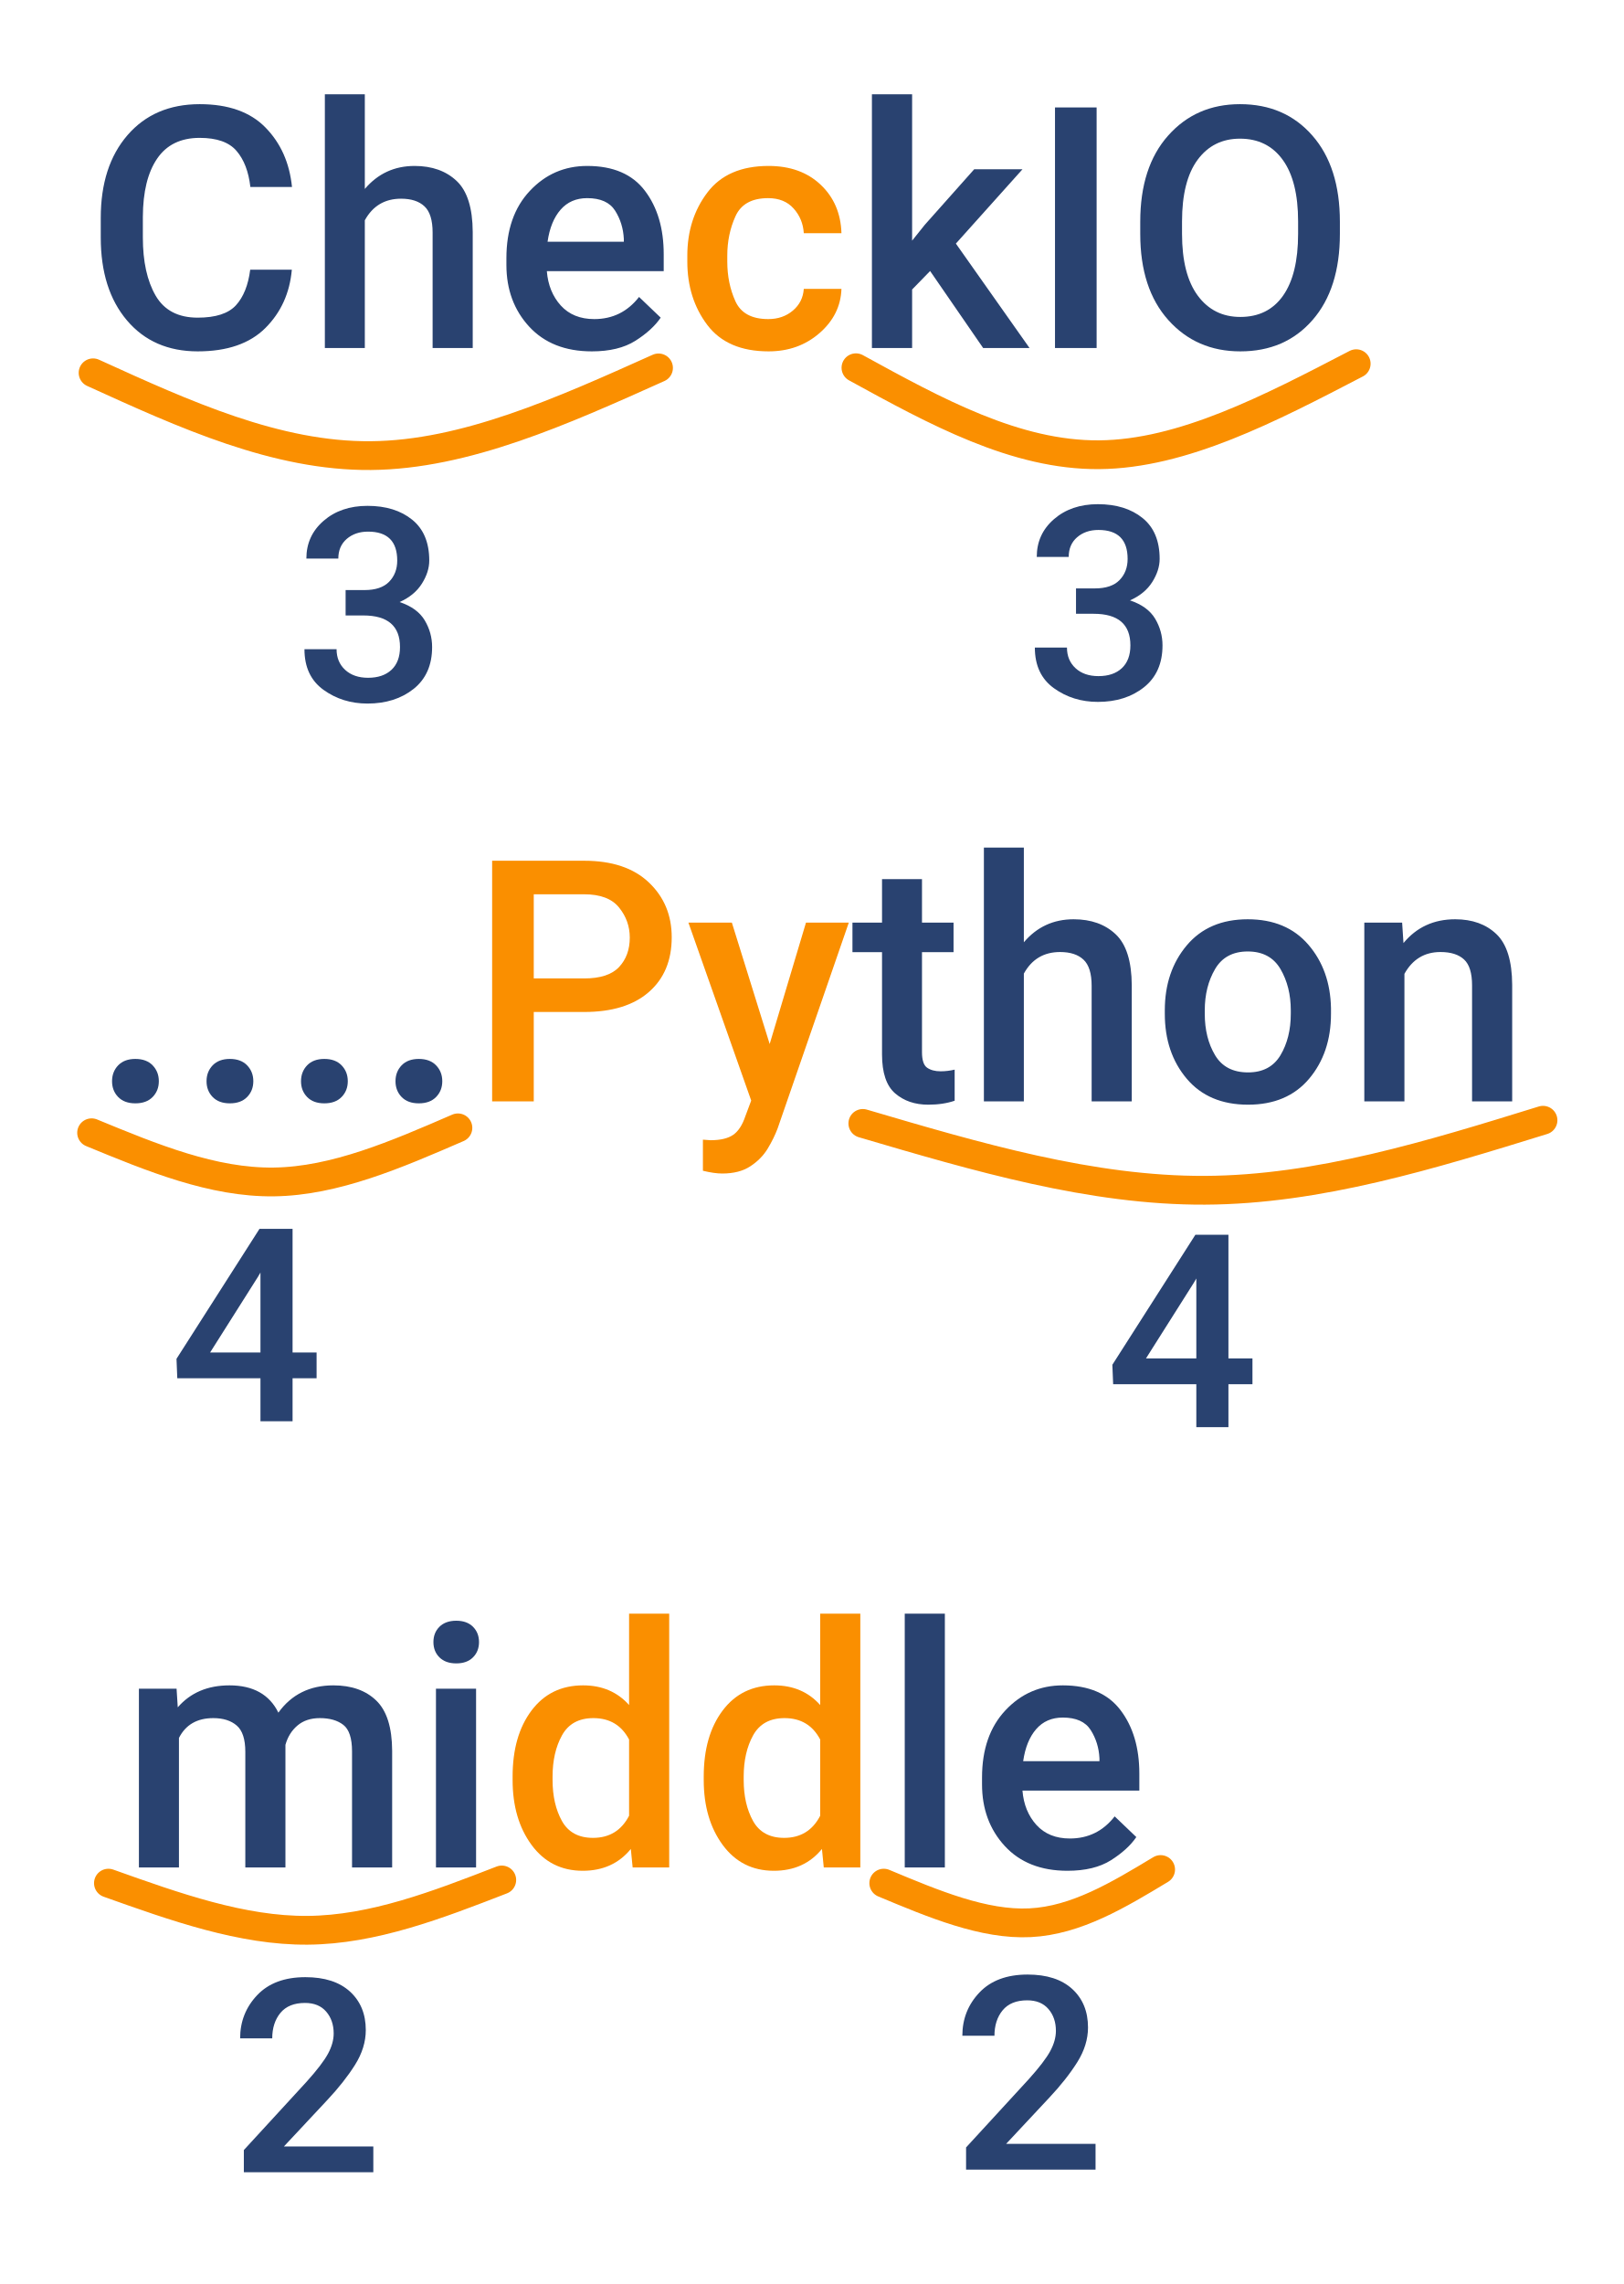
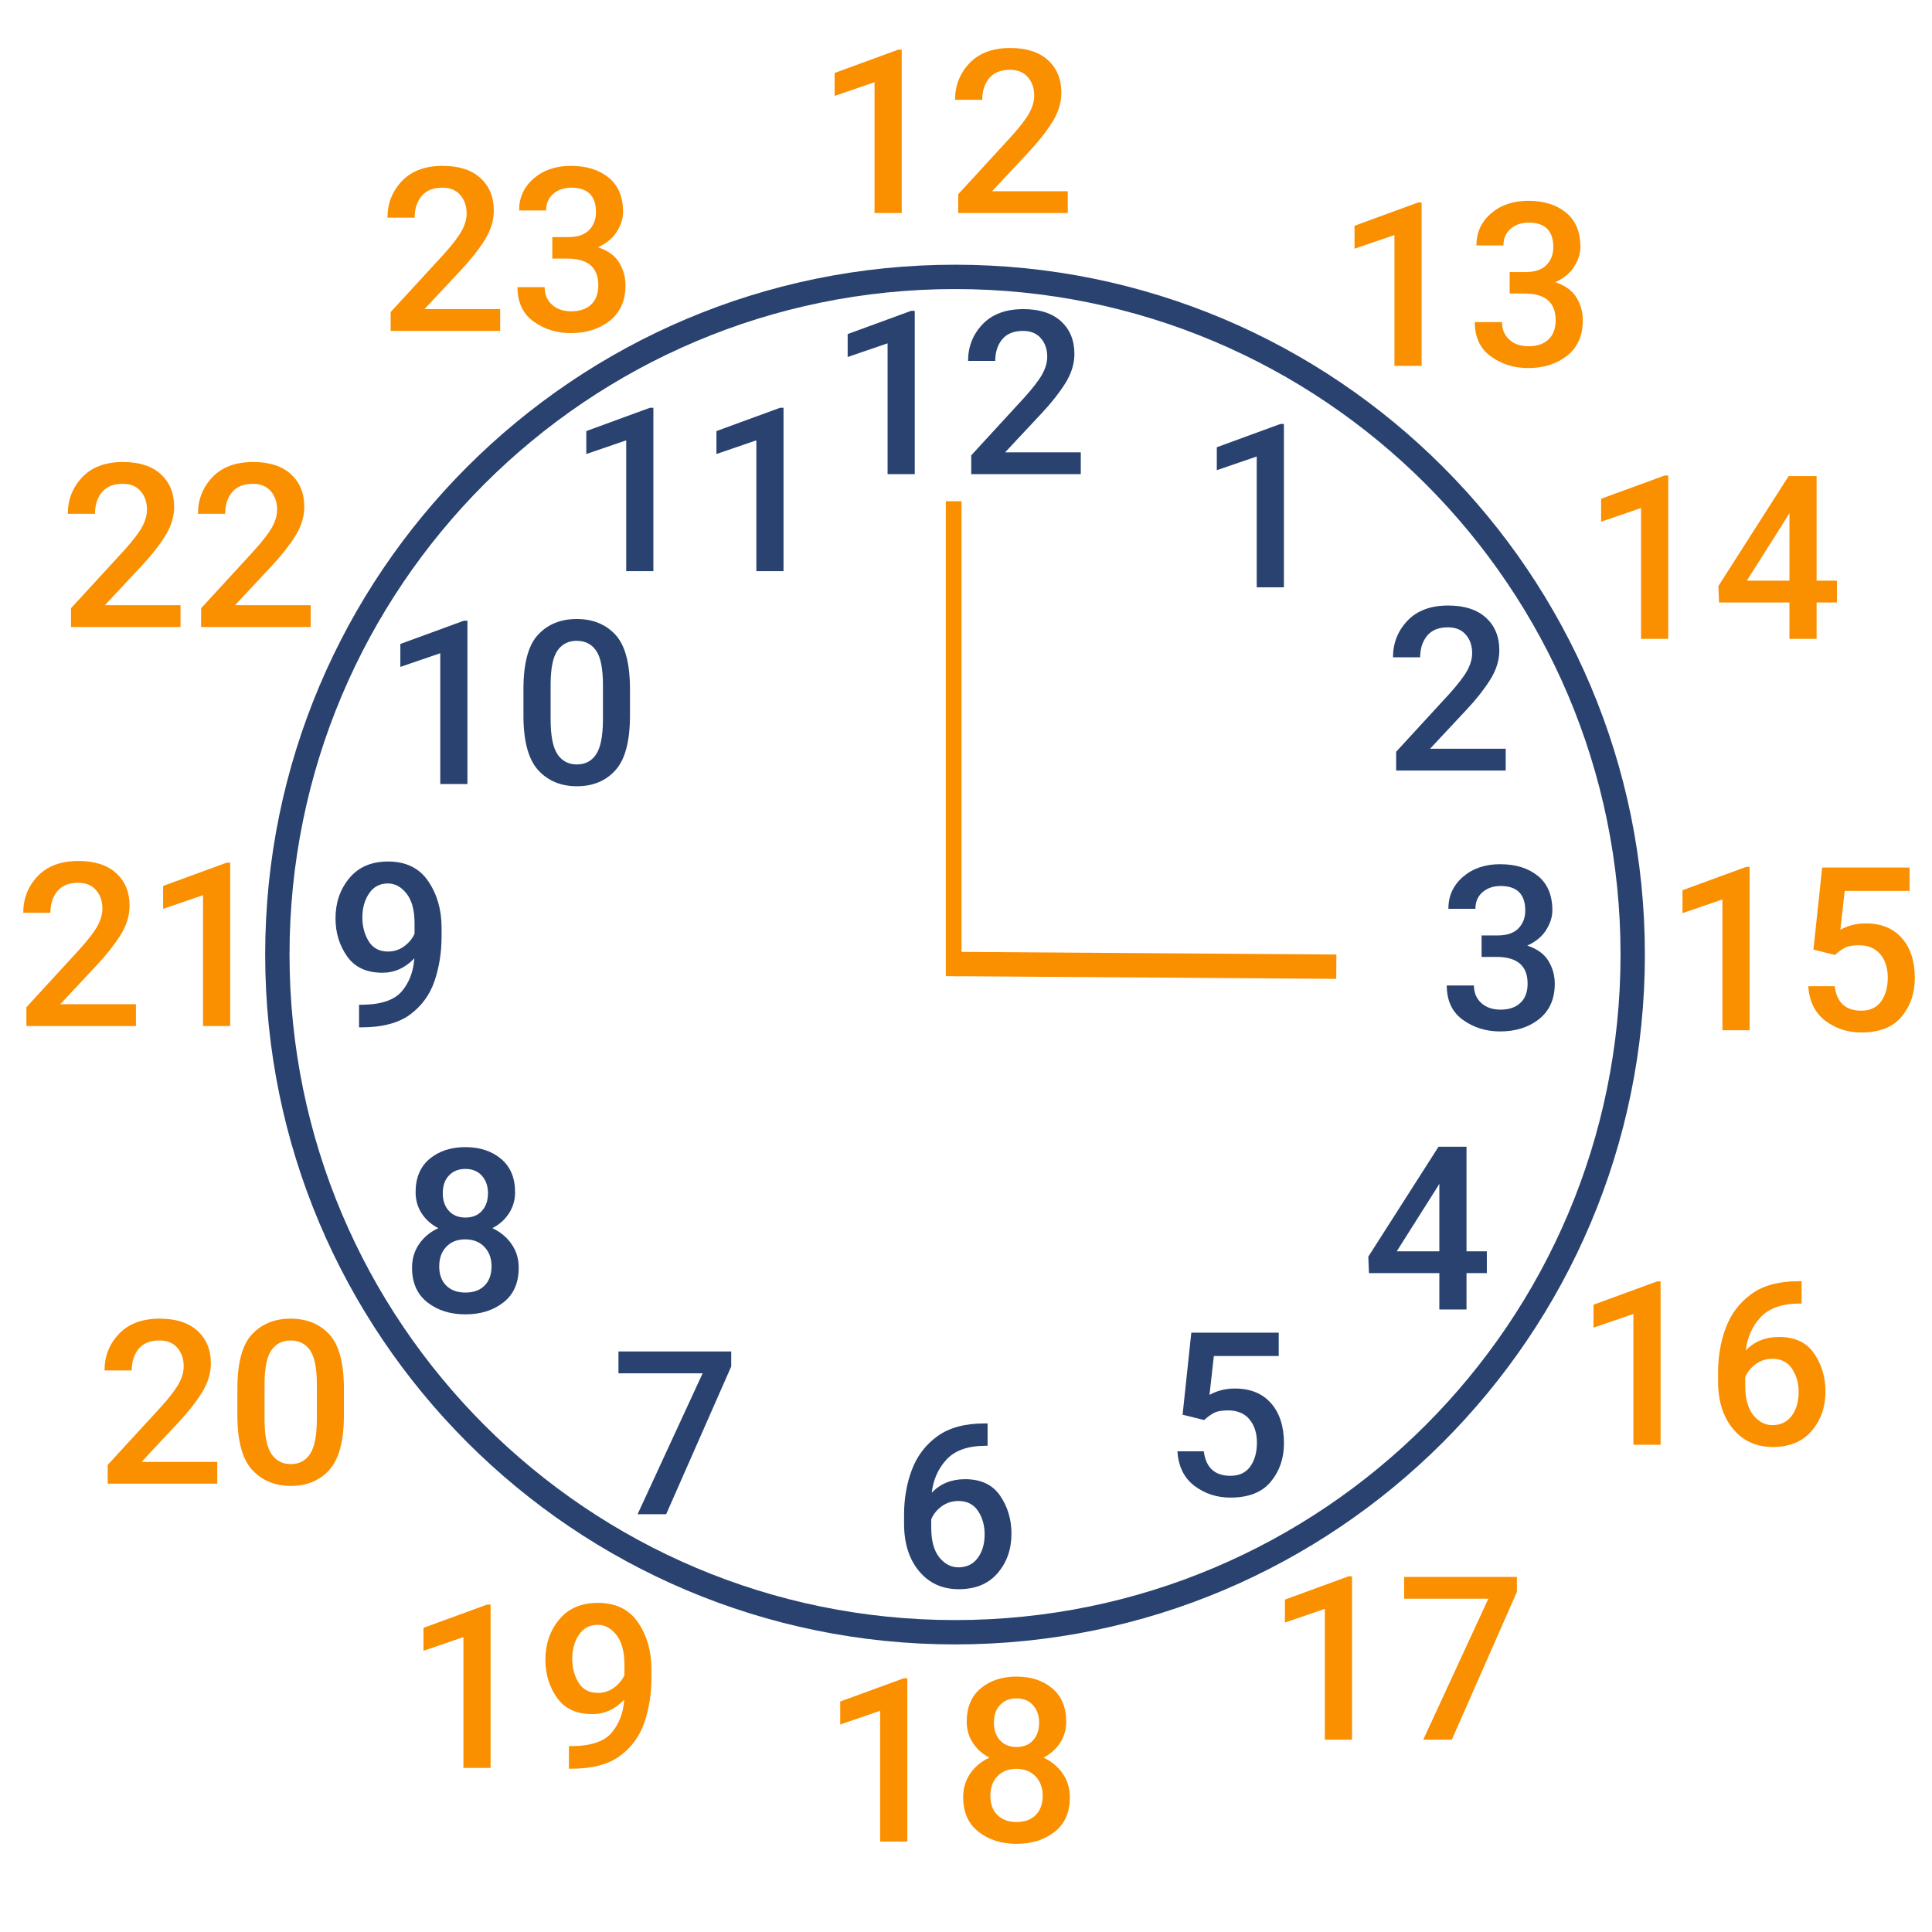
- <svg xmlns="http://www.w3.org/2000/svg" xml:space="preserve" viewBox="0 0 320 450" height="450" width="320" y="0px" x="0px" id="Capa_1" version="1.1">
+ <svg xmlns="http://www.w3.org/2000/svg" version="1.1" id="Capa_1" x="0px" y="0px" width="450" height="450" viewBox="0 0 450 450" xml:space="preserve">
  <defs id="defs185" />
-   <g id="g152" transform="translate(0,-126.84)">
+   <g transform="translate(0,-126.84)" id="g152">
</g>
-   <g id="g154" transform="translate(0,-126.84)">
+   <g transform="translate(0,-126.84)" id="g154">
</g>
-   <g id="g156" transform="translate(0,-126.84)">
+   <g transform="translate(0,-126.84)" id="g156">
</g>
-   <g id="g158" transform="translate(0,-126.84)">
+   <g transform="translate(0,-126.84)" id="g158">
</g>
-   <g id="g160" transform="translate(0,-126.84)">
+   <g transform="translate(0,-126.84)" id="g160">
</g>
-   <g id="g162" transform="translate(0,-126.84)">
+   <g transform="translate(0,-126.84)" id="g162">
</g>
-   <g id="g164" transform="translate(0,-126.84)">
+   <g transform="translate(0,-126.84)" id="g164">
</g>
-   <g id="g166" transform="translate(0,-126.84)">
+   <g transform="translate(0,-126.84)" id="g166">
</g>
-   <g id="g168" transform="translate(0,-126.84)">
+   <g transform="translate(0,-126.84)" id="g168">
</g>
-   <g id="g170" transform="translate(0,-126.84)">
+   <g transform="translate(0,-126.84)" id="g170">
</g>
-   <g id="g172" transform="translate(0,-126.84)">
+   <g transform="translate(0,-126.84)" id="g172">
</g>
-   <g id="g174" transform="translate(0,-126.84)">
+   <g transform="translate(0,-126.84)" id="g174">
</g>
-   <g id="g176" transform="translate(0,-126.84)">
+   <g transform="translate(0,-126.84)" id="g176">
</g>
-   <g id="g178" transform="translate(0,-126.84)">
+   <g transform="translate(0,-126.84)" id="g178">
</g>
-   <g id="g180" transform="translate(0,-126.84)">
+   <g transform="translate(0,-126.84)" id="g180">
</g>
-   <flowRoot style="font-style:normal;font-variant:normal;font-weight:500;font-stretch:normal;font-size:40px;line-height:1.25;font-family:Roboto;-inkscape-font-specification:'Roboto Medium';letter-spacing:0px;word-spacing:0px;fill:#000000;fill-opacity:1;stroke:none" id="flowRoot1041" xml:space="preserve" transform="translate(0,-126.84)">
+   <flowRoot transform="translate(0,-126.84)" xml:space="preserve" id="flowRoot1041" style="font-style:normal;font-variant:normal;font-weight:500;font-stretch:normal;font-size:40px;line-height:1.25;font-family:Roboto;-inkscape-font-specification:'Roboto Medium';letter-spacing:0px;word-spacing:0px;fill:#000000;fill-opacity:1;stroke:none">
    <flowRegion id="flowRegion1043">
-       <rect y="550.213" x="1147.939" height="40.434" width="3.945" id="rect1045" />
+       <rect id="rect1045" width="3.945" height="40.434" x="1147.939" y="550.213" />
    </flowRegion>
    <flowPara id="flowPara1047" />
  </flowRoot>
-   <text xml:space="preserve" style="font-style:normal;font-variant:normal;font-weight:500;font-stretch:normal;font-size:66.667px;line-height:1.25;font-family:Roboto;-inkscape-font-specification:'Roboto Medium';letter-spacing:0px;word-spacing:0px;fill:#000000;fill-opacity:1;stroke:none" x="23.311" y="367.928" id="text187">
-     <tspan id="tspan185" x="23.311" y="367.928" style="fill:#294270;fill-opacity:1">mi<tspan id="tspan941" style="fill:#fa8f00;fill-opacity:1">dd</tspan>le</tspan>
+   <circle r="157.845" cy="222.337" cx="222.445" id="path990" style="fill:none;fill-opacity:1;stroke:#294270;stroke-width:5.669;stroke-linecap:round;stroke-miterlimit:4;stroke-dasharray:none;stroke-opacity:1;paint-order:markers stroke fill" />
+   <text id="text187-3-6-3" y="110.438" x="193.061" style="font-style:normal;font-variant:normal;font-weight:500;font-stretch:normal;font-size:66.667px;line-height:1.25;font-family:Roboto;-inkscape-font-specification:'Roboto Medium';letter-spacing:0px;word-spacing:0px;fill:#000000;fill-opacity:1;stroke:none" xml:space="preserve">
+     <tspan style="font-size:53.333px;fill:#294270;fill-opacity:1" y="110.438" x="193.061" id="tspan185-6-2-6">12</tspan>
  </text>
-   <text xml:space="preserve" style="font-style:normal;font-variant:normal;font-weight:500;font-stretch:normal;font-size:66.667px;line-height:1.25;font-family:Roboto;-inkscape-font-specification:'Roboto Medium';letter-spacing:0px;word-spacing:0px;fill:#000000;fill-opacity:1;stroke:none" x="16.529" y="68.574" id="text187-3">
-     <tspan id="tspan185-6" x="16.529" y="68.574" style="fill:#294270;fill-opacity:1">Che<tspan id="tspan966" style="fill:#fa8f00;fill-opacity:1">c</tspan>kIO</tspan>
+   <text id="text187-3-6-7" y="239.727" x="334.902" style="font-style:normal;font-variant:normal;font-weight:500;font-stretch:normal;font-size:66.667px;line-height:1.25;font-family:Roboto;-inkscape-font-specification:'Roboto Medium';letter-spacing:0px;word-spacing:0px;fill:#000000;fill-opacity:1;stroke:none" xml:space="preserve">
+     <tspan style="font-size:53.333px;fill:#294270;fill-opacity:1" y="239.727" x="334.902" id="tspan185-6-2-5">3</tspan>
  </text>
-   <text xml:space="preserve" style="font-style:normal;font-variant:normal;font-weight:500;font-stretch:normal;font-size:66.667px;line-height:1.25;font-family:Roboto;-inkscape-font-specification:'Roboto Medium';letter-spacing:0px;word-spacing:0px;fill:#000000;fill-opacity:1;stroke:none" x="17.66" y="216.996" id="text187-3-5">
-     <tspan id="tspan185-6-3" x="17.66" y="216.996" style="fill:#294270;fill-opacity:1">....<tspan id="tspan989" style="fill:#fa8f00;fill-opacity:1">Py</tspan>thon</tspan>
+   <text id="text187-3-6-35" y="369.643" x="207.496" style="font-style:normal;font-variant:normal;font-weight:500;font-stretch:normal;font-size:66.667px;line-height:1.25;font-family:Roboto;-inkscape-font-specification:'Roboto Medium';letter-spacing:0px;word-spacing:0px;fill:#000000;fill-opacity:1;stroke:none" xml:space="preserve">
+     <tspan style="font-size:53.333px;fill:#294270;fill-opacity:1" y="369.643" x="207.496" id="tspan185-6-2-62">6</tspan>
  </text>
-   <path id="path991" d="m 18.342,73.454 c 18.088,8.237 36.176,16.473 54.749,16.311 18.573,-0.162 37.63,-8.721 56.685,-17.28" style="fill:none;stroke:#fa8f00;stroke-width:5.669;stroke-linecap:round;stroke-linejoin:miter;stroke-miterlimit:4;stroke-dasharray:none;stroke-opacity:1" />
-   <text xml:space="preserve" style="font-style:normal;font-variant:normal;font-weight:500;font-stretch:normal;font-size:66.667px;line-height:1.25;font-family:Roboto;-inkscape-font-specification:'Roboto Medium';letter-spacing:0px;word-spacing:0px;fill:#000000;fill-opacity:1;stroke:none" x="57.922" y="138.099" id="text187-3-6">
-     <tspan id="tspan185-6-2" x="57.922" y="138.099" style="font-size:53.333px;fill:#294270;fill-opacity:1">3</tspan>
+   <text id="text187-3-6-9" y="239.099" x="75.697" style="font-style:normal;font-variant:normal;font-weight:500;font-stretch:normal;font-size:66.667px;line-height:1.25;font-family:Roboto;-inkscape-font-specification:'Roboto Medium';letter-spacing:0px;word-spacing:0px;fill:#000000;fill-opacity:1;stroke:none" xml:space="preserve">
+     <tspan style="font-size:53.333px;fill:#294270;fill-opacity:1" y="239.099" x="75.697" id="tspan185-6-2-1">9</tspan>
  </text>
-   <path id="path991-2" d="m 168.68,72.454 c 15.747,8.636 31.494,17.272 47.926,17.139 16.432,-0.133 33.547,-9.035 50.661,-17.937" style="fill:none;stroke:#fa8f00;stroke-width:5.669;stroke-linecap:round;stroke-linejoin:miter;stroke-miterlimit:4;stroke-dasharray:none;stroke-opacity:1" />
-   <text xml:space="preserve" style="font-style:normal;font-variant:normal;font-weight:500;font-stretch:normal;font-size:66.667px;line-height:1.25;font-family:Roboto;-inkscape-font-specification:'Roboto Medium';letter-spacing:0px;word-spacing:0px;fill:#000000;fill-opacity:1;stroke:none" x="201.858" y="137.773" id="text187-3-6-7">
-     <tspan id="tspan185-6-2-0" x="201.858" y="137.773" style="font-size:53.333px;fill:#294270;fill-opacity:1">3</tspan>
+   <text id="text187-3-6-2" y="182.614" x="88.876" style="font-style:normal;font-variant:normal;font-weight:500;font-stretch:normal;font-size:66.667px;line-height:1.25;font-family:Roboto;-inkscape-font-specification:'Roboto Medium';letter-spacing:0px;word-spacing:0px;fill:#000000;fill-opacity:1;stroke:none" xml:space="preserve">
+     <tspan style="font-size:53.333px;fill:#294270;fill-opacity:1" y="182.614" x="88.876" id="tspan185-6-2-7">10</tspan>
  </text>
-   <path id="path991-3" d="m 18.051,223.18 c 11.951,4.926 23.902,9.852 35.934,9.69 12.032,-0.162 24.144,-5.411 36.256,-10.659" style="fill:none;stroke:#fa8f00;stroke-width:5.669;stroke-linecap:round;stroke-linejoin:miter;stroke-miterlimit:4;stroke-dasharray:none;stroke-opacity:1" />
-   <text xml:space="preserve" style="font-style:normal;font-variant:normal;font-weight:500;font-stretch:normal;font-size:66.667px;line-height:1.25;font-family:Roboto;-inkscape-font-specification:'Roboto Medium';letter-spacing:0px;word-spacing:0px;fill:#000000;fill-opacity:1;stroke:none" x="33.406" y="280.015" id="text187-3-6-6">
-     <tspan id="tspan185-6-2-06" x="33.406" y="280.015" style="font-size:53.333px;fill:#294270;fill-opacity:1">4</tspan>
+   <text id="text187-3-6-0" y="133.032" x="132.182" style="font-style:normal;font-variant:normal;font-weight:500;font-stretch:normal;font-size:66.667px;line-height:1.25;font-family:Roboto;-inkscape-font-specification:'Roboto Medium';letter-spacing:0px;word-spacing:0px;fill:#000000;fill-opacity:1;stroke:none" xml:space="preserve">
+     <tspan style="font-size:53.333px;fill:#294270;fill-opacity:1" y="133.032" x="132.182" id="tspan185-6-2-9">11</tspan>
  </text>
-   <path id="path991-6" d="m 170.035,221.339 c 22.542,6.638 45.084,13.276 67.425,13.171 22.341,-0.105 44.481,-6.951 66.62,-13.797" style="fill:none;stroke:#fa8f00;stroke-width:5.669;stroke-linecap:round;stroke-linejoin:miter;stroke-miterlimit:4;stroke-dasharray:none;stroke-opacity:1" />
-   <text xml:space="preserve" style="font-style:normal;font-variant:normal;font-weight:500;font-stretch:normal;font-size:66.667px;line-height:1.25;font-family:Roboto;-inkscape-font-specification:'Roboto Medium';letter-spacing:0px;word-spacing:0px;fill:#000000;fill-opacity:1;stroke:none" x="217.837" y="281.188" id="text187-3-6-1">
-     <tspan id="tspan185-6-2-8" x="217.837" y="281.188" style="font-size:53.333px;fill:#294270;fill-opacity:1">4</tspan>
+   <text id="text187-3-6-36" y="136.798" x="279.044" style="font-style:normal;font-variant:normal;font-weight:500;font-stretch:normal;font-size:66.667px;line-height:1.25;font-family:Roboto;-inkscape-font-specification:'Roboto Medium';letter-spacing:0px;word-spacing:0px;fill:#000000;fill-opacity:1;stroke:none" xml:space="preserve">
+     <tspan style="font-size:53.333px;fill:#294270;fill-opacity:1" y="136.798" x="279.044" id="tspan185-6-2-0">1</tspan>
  </text>
-   <path id="path991-9" d="m 21.366,371.022 c 13.178,4.697 26.355,9.393 39.275,9.288 12.92,-0.105 25.582,-5.01 38.242,-9.915" style="fill:none;stroke:#fa8f00;stroke-width:5.669;stroke-linecap:round;stroke-linejoin:miter;stroke-miterlimit:4;stroke-dasharray:none;stroke-opacity:1" />
-   <text xml:space="preserve" style="font-style:normal;font-variant:normal;font-weight:500;font-stretch:normal;font-size:66.667px;line-height:1.25;font-family:Roboto;-inkscape-font-specification:'Roboto Medium';letter-spacing:0px;word-spacing:0px;fill:#000000;fill-opacity:1;stroke:none" x="45.211" y="427.981" id="text187-3-6-2">
-     <tspan id="tspan185-6-2-02" x="45.211" y="427.981" style="font-size:53.333px;fill:#294270;fill-opacity:1">2</tspan>
+   <text id="text187-3-6-6" y="179.476" x="322.349" style="font-style:normal;font-variant:normal;font-weight:500;font-stretch:normal;font-size:66.667px;line-height:1.25;font-family:Roboto;-inkscape-font-specification:'Roboto Medium';letter-spacing:0px;word-spacing:0px;fill:#000000;fill-opacity:1;stroke:none" xml:space="preserve">
+     <tspan style="font-size:53.333px;fill:#294270;fill-opacity:1" y="179.476" x="322.349" id="tspan185-6-2-2">2</tspan>
  </text>
-   <path id="path991-7" d="m 174.161,371.022 c 9.866,4.126 19.732,8.251 28.826,7.803 9.094,-0.447 17.417,-5.467 25.738,-10.485" style="fill:none;stroke:#fa8f00;stroke-width:5.669;stroke-linecap:round;stroke-linejoin:miter;stroke-miterlimit:4;stroke-dasharray:none;stroke-opacity:1" />
-   <text xml:space="preserve" style="font-style:normal;font-variant:normal;font-weight:500;font-stretch:normal;font-size:66.667px;line-height:1.25;font-family:Roboto;-inkscape-font-specification:'Roboto Medium';letter-spacing:0px;word-spacing:0px;fill:#000000;fill-opacity:1;stroke:none" x="187.538" y="427.472" id="text187-3-6-5">
-     <tspan id="tspan185-6-2-9" x="187.538" y="427.472" style="font-size:53.333px;fill:#294270;fill-opacity:1">2</tspan>
+   <text id="text187-3-6-61" y="304.999" x="317.328" style="font-style:normal;font-variant:normal;font-weight:500;font-stretch:normal;font-size:66.667px;line-height:1.25;font-family:Roboto;-inkscape-font-specification:'Roboto Medium';letter-spacing:0px;word-spacing:0px;fill:#000000;fill-opacity:1;stroke:none" xml:space="preserve">
+     <tspan style="font-size:53.333px;fill:#294270;fill-opacity:1" y="304.999" x="317.328" id="tspan185-6-2-8">4</tspan>
  </text>
+   <text id="text187-3-6-79" y="348.304" x="270.885" style="font-style:normal;font-variant:normal;font-weight:500;font-stretch:normal;font-size:66.667px;line-height:1.25;font-family:Roboto;-inkscape-font-specification:'Roboto Medium';letter-spacing:0px;word-spacing:0px;fill:#000000;fill-opacity:1;stroke:none" xml:space="preserve">
+     <tspan style="font-size:53.333px;fill:#294270;fill-opacity:1" y="348.304" x="270.885" id="tspan185-6-2-20">5</tspan>
+   </text>
+   <text id="text187-3-6-23" y="352.697" x="142.224" style="font-style:normal;font-variant:normal;font-weight:500;font-stretch:normal;font-size:66.667px;line-height:1.25;font-family:Roboto;-inkscape-font-specification:'Roboto Medium';letter-spacing:0px;word-spacing:0px;fill:#000000;fill-opacity:1;stroke:none" xml:space="preserve">
+     <tspan style="font-size:53.333px;fill:#294270;fill-opacity:1" y="352.697" x="142.224" id="tspan185-6-2-75">7</tspan>
+   </text>
+   <text id="text187-3-6-92" y="305.626" x="93.27" style="font-style:normal;font-variant:normal;font-weight:500;font-stretch:normal;font-size:66.667px;line-height:1.25;font-family:Roboto;-inkscape-font-specification:'Roboto Medium';letter-spacing:0px;word-spacing:0px;fill:#000000;fill-opacity:1;stroke:none" xml:space="preserve">
+     <tspan style="font-size:53.333px;fill:#294270;fill-opacity:1" y="305.626" x="93.27" id="tspan185-6-2-28">8</tspan>
+   </text>
+   <text id="text187-3-5-9" y="49.619" x="190.029" style="font-style:normal;font-variant:normal;font-weight:500;font-stretch:normal;font-size:66.667px;line-height:1.25;font-family:Roboto;-inkscape-font-specification:'Roboto Medium';letter-spacing:0px;word-spacing:0px;fill:#000000;fill-opacity:1;stroke:none" xml:space="preserve">
+     <tspan style="font-size:53.333px;fill:#fa8f00;fill-opacity:1" y="49.619" x="190.029" id="tspan185-6-3-7">12</tspan>
+   </text>
+   <text id="text187-3-5-3" y="239.97" x="387.513" style="font-style:normal;font-variant:normal;font-weight:500;font-stretch:normal;font-size:66.667px;line-height:1.25;font-family:Roboto;-inkscape-font-specification:'Roboto Medium';letter-spacing:0px;word-spacing:0px;fill:#000000;fill-opacity:1;stroke:none" xml:space="preserve">
+     <tspan style="font-size:53.333px;fill:#fa8f00;fill-opacity:1" y="239.97" x="387.513" id="tspan185-6-3-6">15</tspan>
+   </text>
+   <text id="text187-3-5-1" y="428.945" x="191.329" style="font-style:normal;font-variant:normal;font-weight:500;font-stretch:normal;font-size:66.667px;line-height:1.25;font-family:Roboto;-inkscape-font-specification:'Roboto Medium';letter-spacing:0px;word-spacing:0px;fill:#000000;fill-opacity:1;stroke:none" xml:space="preserve">
+     <tspan style="font-size:53.333px;fill:#fa8f00;fill-opacity:1" y="428.945" x="191.329" id="tspan185-6-3-2">18</tspan>
+   </text>
+   <text id="text187-3-5-93" y="238.975" x="3.305" style="font-style:normal;font-variant:normal;font-weight:500;font-stretch:normal;font-size:66.667px;line-height:1.25;font-family:Roboto;-inkscape-font-specification:'Roboto Medium';letter-spacing:0px;word-spacing:0px;fill:#000000;fill-opacity:1;stroke:none" xml:space="preserve">
+     <tspan style="font-size:53.333px;fill:#fa8f00;fill-opacity:1" y="238.975" x="3.305" id="tspan185-6-3-1">21</tspan>
+   </text>
+   <text id="text187-3-5-94" y="146.043" x="13.688" style="font-style:normal;font-variant:normal;font-weight:500;font-stretch:normal;font-size:66.667px;line-height:1.25;font-family:Roboto;-inkscape-font-specification:'Roboto Medium';letter-spacing:0px;word-spacing:0px;fill:#000000;fill-opacity:1;stroke:none" xml:space="preserve">
+     <tspan style="font-size:53.333px;fill:#fa8f00;fill-opacity:1" y="146.043" x="13.688" id="tspan185-6-3-78">22</tspan>
+   </text>
+   <text id="text187-3-5-4" y="77.068" x="88.14" style="font-style:normal;font-variant:normal;font-weight:500;font-stretch:normal;font-size:66.667px;line-height:1.25;font-family:Roboto;-inkscape-font-specification:'Roboto Medium';letter-spacing:0px;word-spacing:0px;fill:#000000;fill-opacity:1;stroke:none" xml:space="preserve">
+     <tspan style="font-size:53.333px;fill:#fa8f00;fill-opacity:1" y="77.068" x="88.14" id="tspan185-6-3-5">23</tspan>
+   </text>
+   <text id="text187-3-5-0" y="85.209" x="311.122" style="font-style:normal;font-variant:normal;font-weight:500;font-stretch:normal;font-size:66.667px;line-height:1.25;font-family:Roboto;-inkscape-font-specification:'Roboto Medium';letter-spacing:0px;word-spacing:0px;fill:#000000;fill-opacity:1;stroke:none" xml:space="preserve">
+     <tspan style="font-size:53.333px;fill:#fa8f00;fill-opacity:1" y="85.209" x="311.122" id="tspan185-6-3-3">13</tspan>
+   </text>
+   <text id="text187-3-5-6" y="148.795" x="368.558" style="font-style:normal;font-variant:normal;font-weight:500;font-stretch:normal;font-size:66.667px;line-height:1.25;font-family:Roboto;-inkscape-font-specification:'Roboto Medium';letter-spacing:0px;word-spacing:0px;fill:#000000;fill-opacity:1;stroke:none" xml:space="preserve">
+     <tspan style="font-size:53.333px;fill:#fa8f00;fill-opacity:1" y="148.795" x="368.558" id="tspan185-6-3-10">14</tspan>
+   </text>
+   <text id="text187-3-5-63" y="336.515" x="366.783" style="font-style:normal;font-variant:normal;font-weight:500;font-stretch:normal;font-size:66.667px;line-height:1.25;font-family:Roboto;-inkscape-font-specification:'Roboto Medium';letter-spacing:0px;word-spacing:0px;fill:#000000;fill-opacity:1;stroke:none" xml:space="preserve">
+     <tspan style="font-size:53.333px;fill:#fa8f00;fill-opacity:1" y="336.515" x="366.783" id="tspan185-6-3-20">16</tspan>
+   </text>
+   <text id="text187-3-5-61" y="405.203" x="294.912" style="font-style:normal;font-variant:normal;font-weight:500;font-stretch:normal;font-size:66.667px;line-height:1.25;font-family:Roboto;-inkscape-font-specification:'Roboto Medium';letter-spacing:0px;word-spacing:0px;fill:#000000;fill-opacity:1;stroke:none" xml:space="preserve">
+     <tspan style="font-size:53.333px;fill:#fa8f00;fill-opacity:1" y="405.203" x="294.912" id="tspan185-6-3-55">17</tspan>
+   </text>
+   <text id="text187-3-5-47" y="411.784" x="94.264" style="font-style:normal;font-variant:normal;font-weight:500;font-stretch:normal;font-size:66.667px;line-height:1.25;font-family:Roboto;-inkscape-font-specification:'Roboto Medium';letter-spacing:0px;word-spacing:0px;fill:#000000;fill-opacity:1;stroke:none" xml:space="preserve">
+     <tspan style="font-size:53.333px;fill:#fa8f00;fill-opacity:1" y="411.784" x="94.264" id="tspan185-6-3-65">19</tspan>
+   </text>
+   <text id="text187-3-5-69" y="345.58" x="22.241" style="font-style:normal;font-variant:normal;font-weight:500;font-stretch:normal;font-size:66.667px;line-height:1.25;font-family:Roboto;-inkscape-font-specification:'Roboto Medium';letter-spacing:0px;word-spacing:0px;fill:#000000;fill-opacity:1;stroke:none" xml:space="preserve">
+     <tspan style="font-size:53.333px;fill:#fa8f00;fill-opacity:1" y="345.58" x="22.241" id="tspan185-6-3-37">20</tspan>
+   </text>
+   <path id="path1210" d="m 222.131,227.358 c 0,-36.871 0,-73.74 0,-110.609" style="fill:none;stroke:#fa8f00;stroke-width:3.659;stroke-linecap:butt;stroke-linejoin:miter;stroke-miterlimit:4;stroke-dasharray:none;stroke-opacity:1" />
+   <path id="path1214" d="m 222.131,224.534 c 29.694,0.209 59.415,0.418 89.121,0.628" style="fill:none;stroke:#fa8f00;stroke-width:5.669;stroke-linecap:butt;stroke-linejoin:miter;stroke-miterlimit:4;stroke-dasharray:none;stroke-opacity:1" />
</svg>
